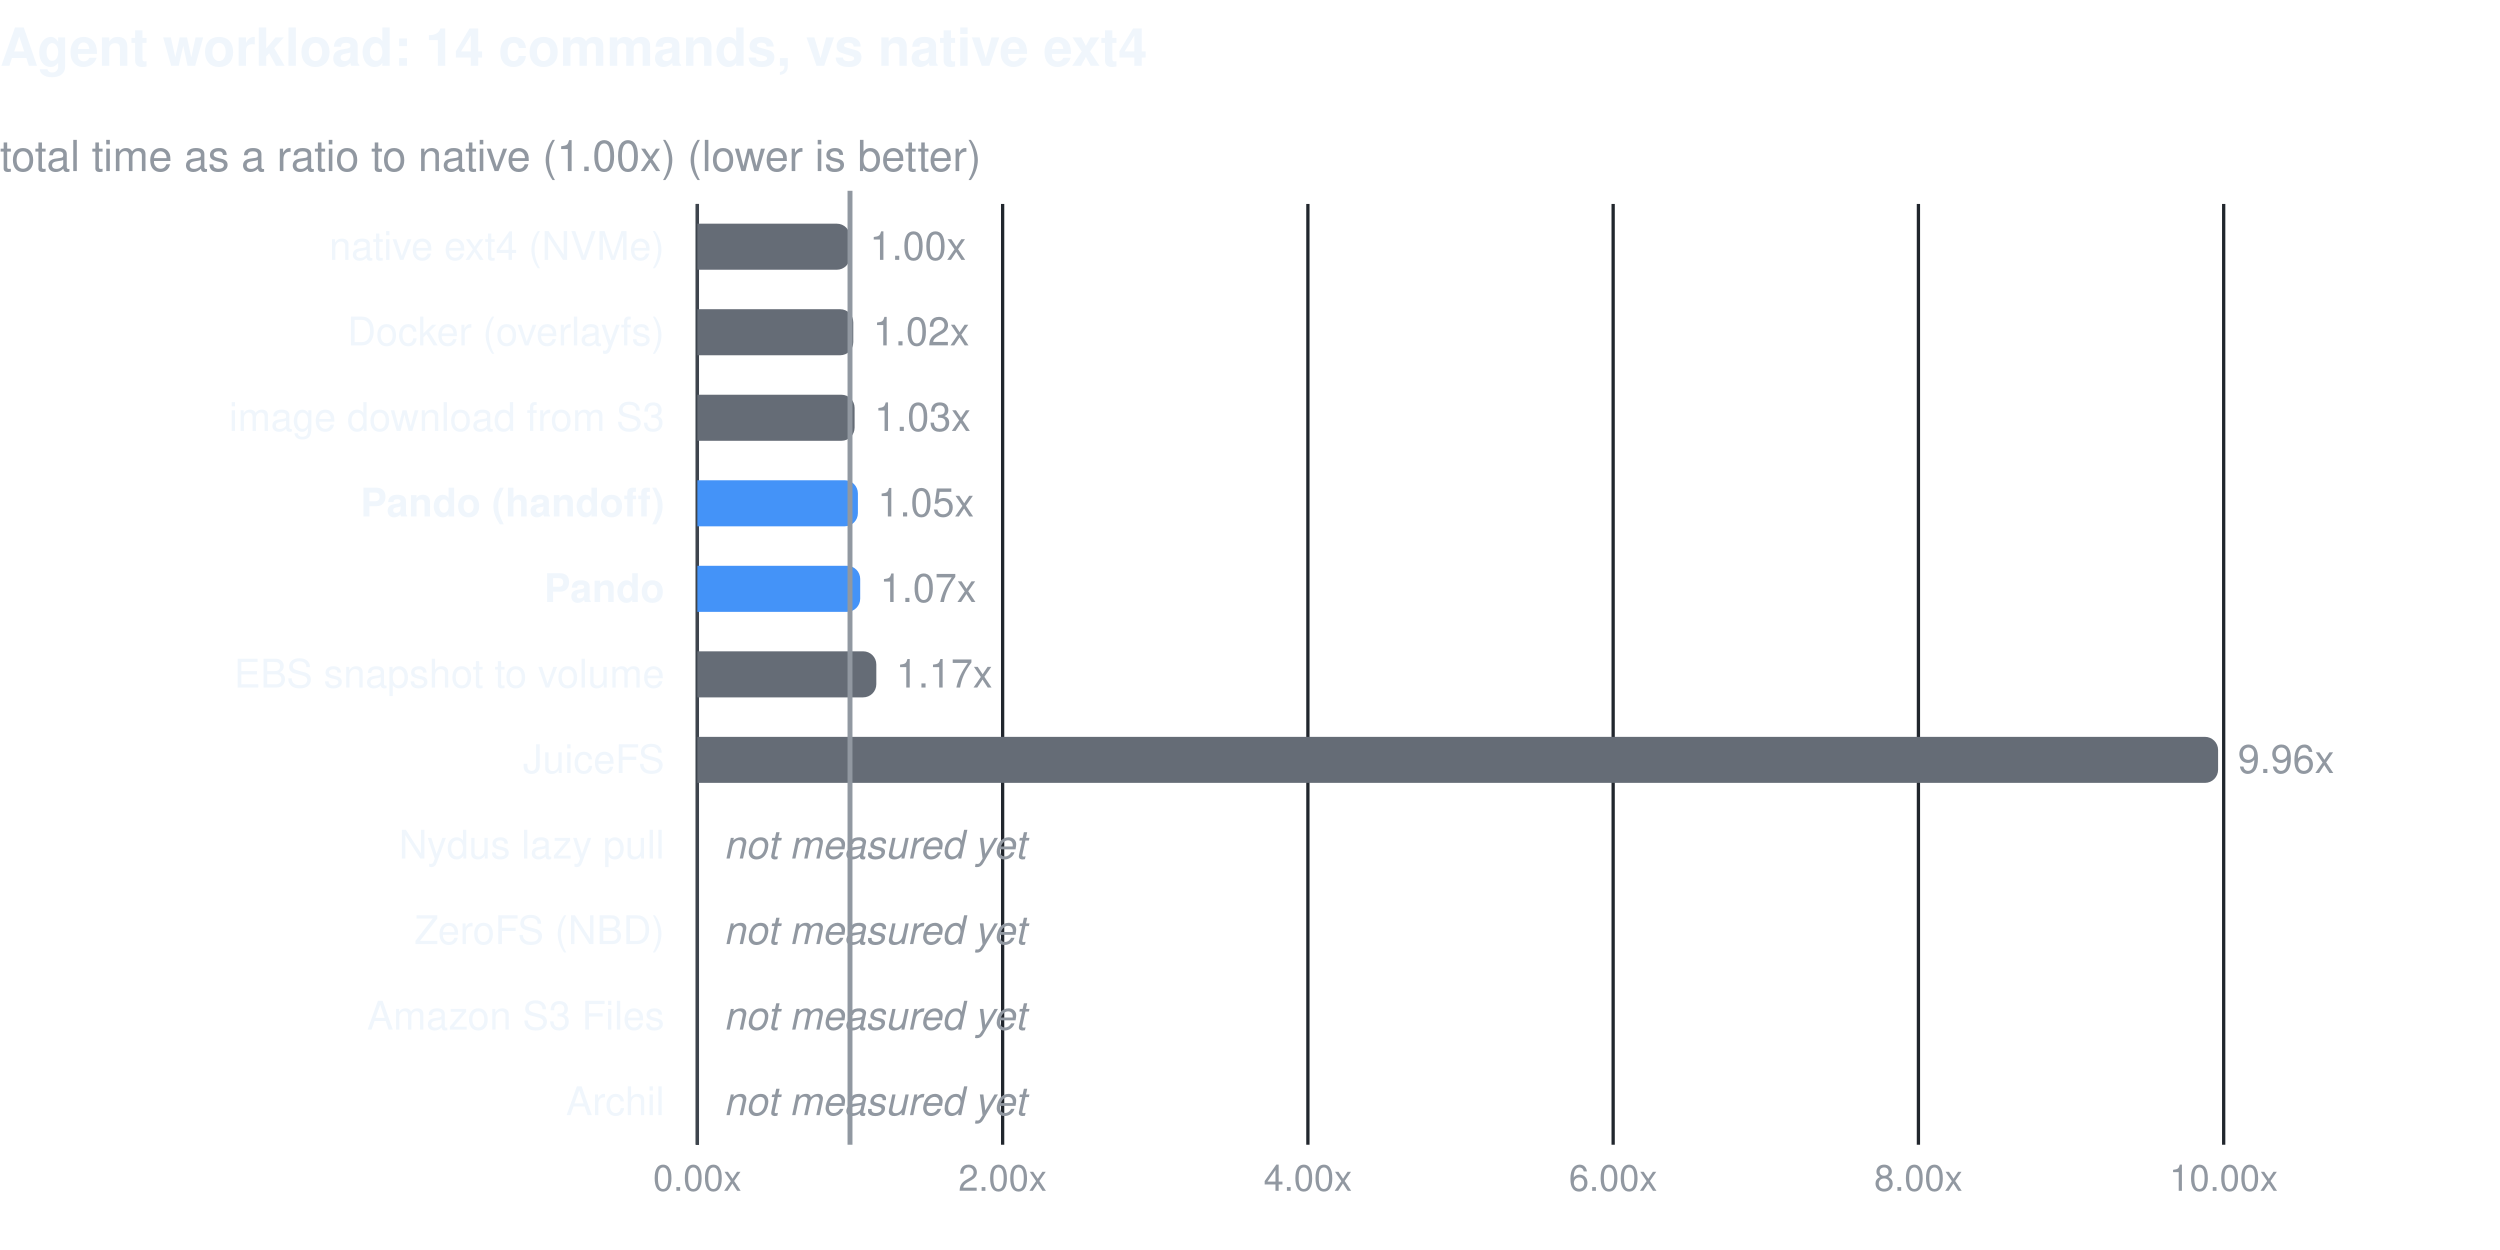
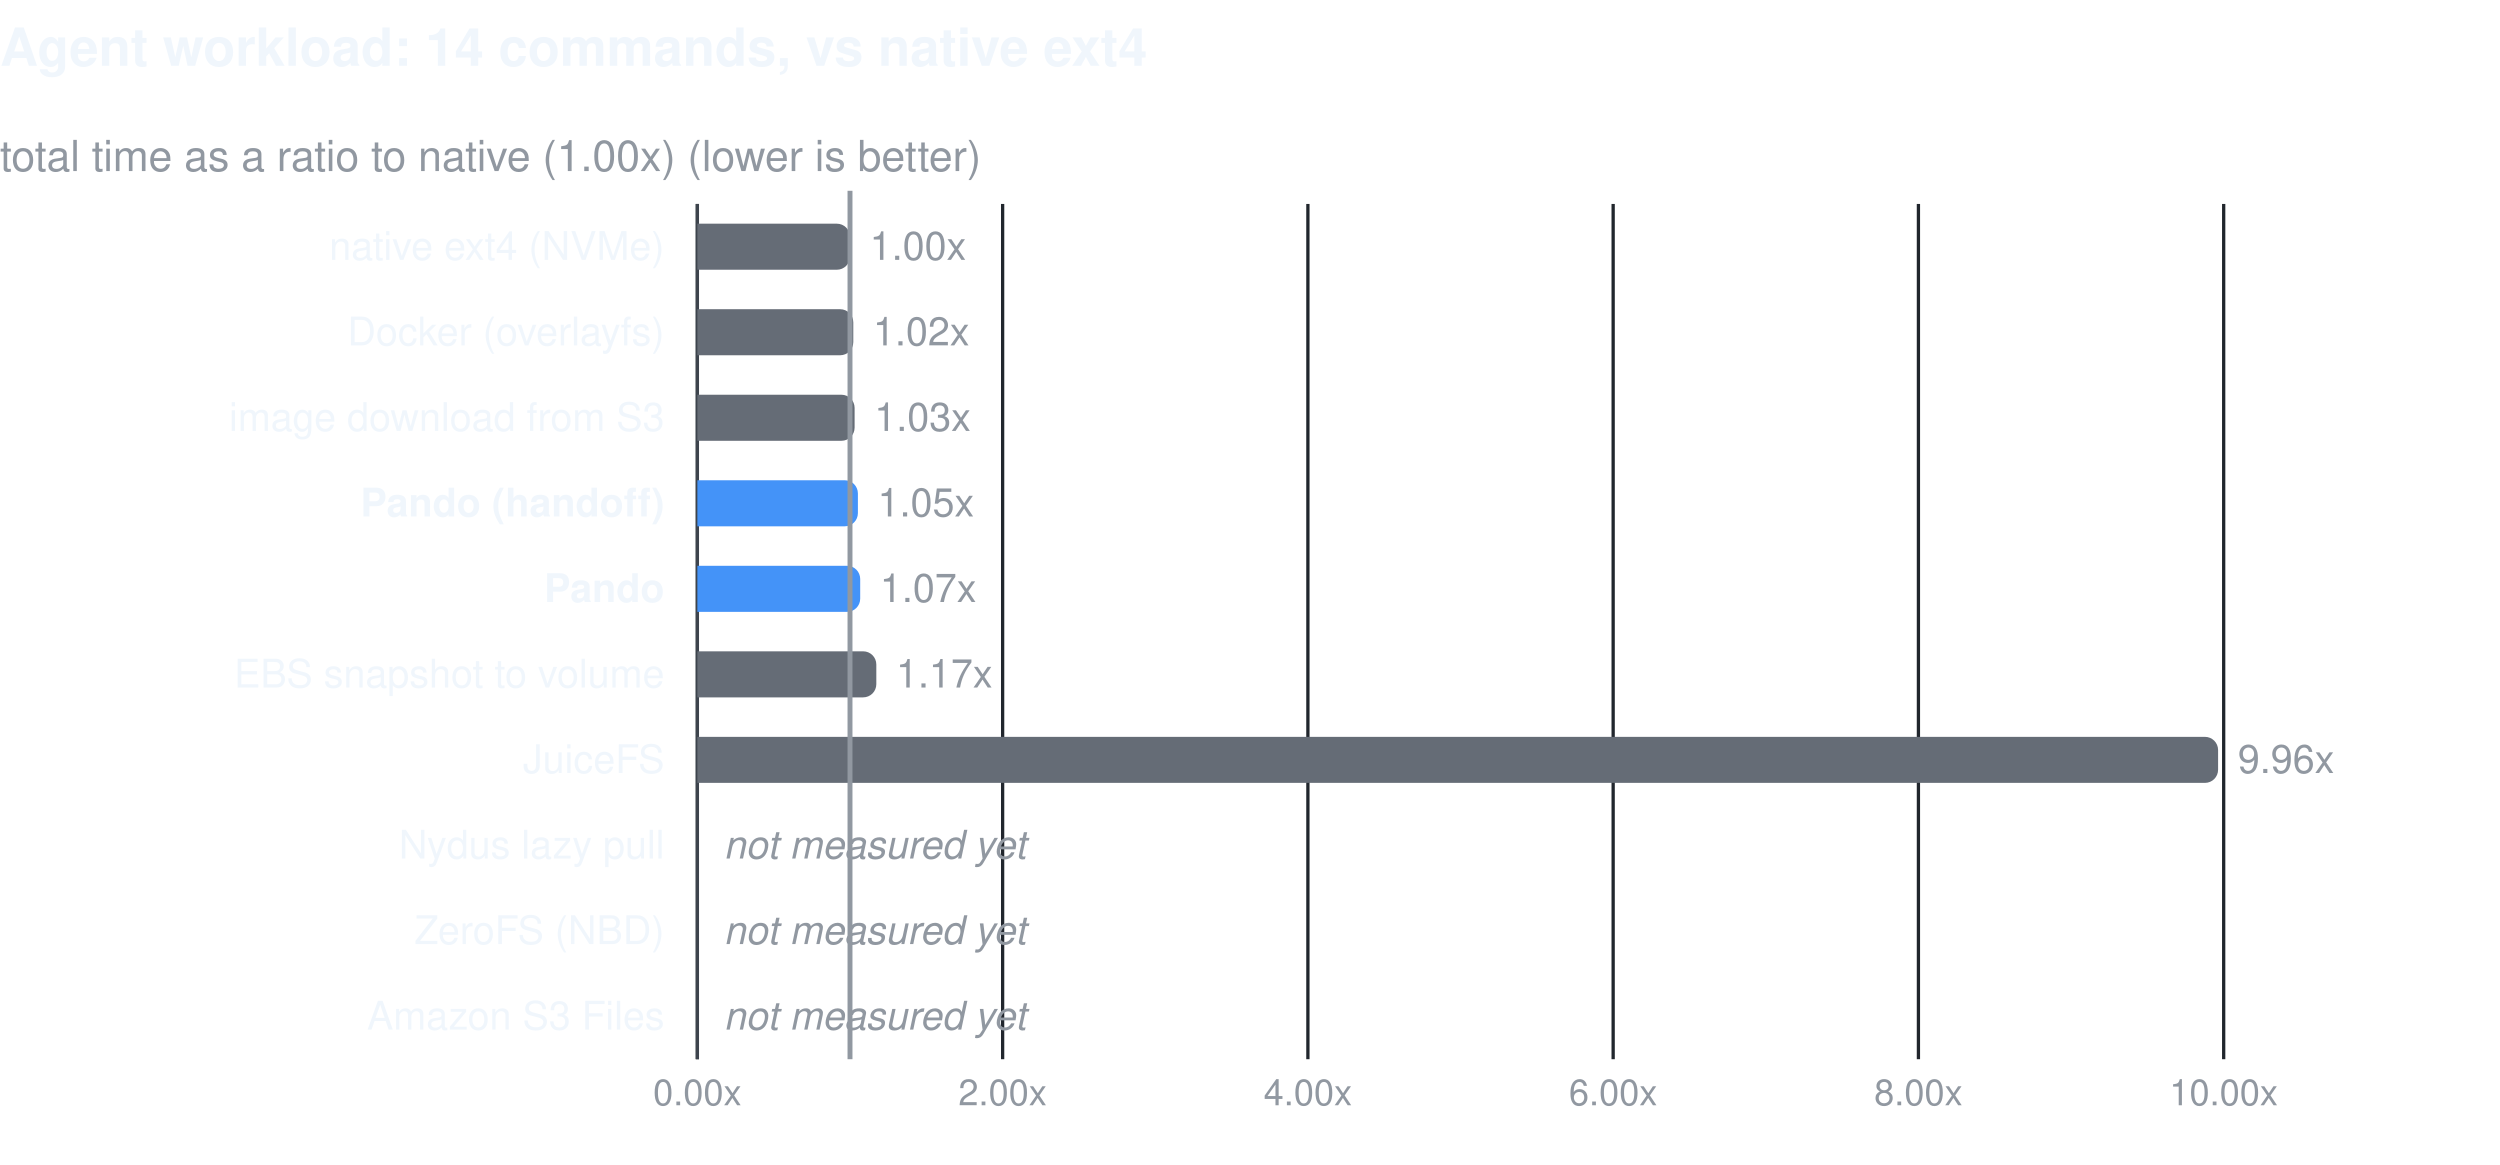
- <svg xmlns="http://www.w3.org/2000/svg" width="760" height="380" viewBox="0 0 760 380" font-family="-apple-system, BlinkMacSystemFont, 'Segoe UI', Helvetica, Arial, sans-serif" role="img">
+ <svg xmlns="http://www.w3.org/2000/svg" width="760" height="354" viewBox="0 0 760 354" font-family="-apple-system, BlinkMacSystemFont, 'Segoe UI', Helvetica, Arial, sans-serif" role="img">
  <text x="0" y="20" font-size="16" font-weight="600" fill="#f0f6fc">Agent workload: 14 commands, vs native ext4</text>
  <text x="0" y="52" font-size="13" fill="#9198a1">total time as a ratio to native (1.00x) (lower is better)</text>
-   <line x1="212.0" y1="62" x2="212.0" y2="348" stroke="#21262d" stroke-width="1" />
-   <text x="212.0" y="362" font-size="11" fill="#9198a1" text-anchor="middle">0.00x</text>
-   <line x1="304.8" y1="62" x2="304.8" y2="348" stroke="#21262d" stroke-width="1" />
-   <text x="304.8" y="362" font-size="11" fill="#9198a1" text-anchor="middle">2.00x</text>
-   <line x1="397.6" y1="62" x2="397.6" y2="348" stroke="#21262d" stroke-width="1" />
-   <text x="397.6" y="362" font-size="11" fill="#9198a1" text-anchor="middle">4.00x</text>
-   <line x1="490.4" y1="62" x2="490.4" y2="348" stroke="#21262d" stroke-width="1" />
-   <text x="490.4" y="362" font-size="11" fill="#9198a1" text-anchor="middle">6.00x</text>
-   <line x1="583.2" y1="62" x2="583.2" y2="348" stroke="#21262d" stroke-width="1" />
-   <text x="583.2" y="362" font-size="11" fill="#9198a1" text-anchor="middle">8.00x</text>
-   <line x1="676.0" y1="62" x2="676.0" y2="348" stroke="#21262d" stroke-width="1" />
-   <text x="676.0" y="362" font-size="11" fill="#9198a1" text-anchor="middle">10.00x</text>
-   <line x1="212" y1="62" x2="212" y2="348" stroke="#3d444d" stroke-width="1" />
+   <line x1="212.0" y1="62" x2="212.0" y2="322" stroke="#21262d" stroke-width="1" />
+   <text x="212.0" y="336" font-size="11" fill="#9198a1" text-anchor="middle">0.00x</text>
+   <line x1="304.8" y1="62" x2="304.8" y2="322" stroke="#21262d" stroke-width="1" />
+   <text x="304.8" y="336" font-size="11" fill="#9198a1" text-anchor="middle">2.00x</text>
+   <line x1="397.6" y1="62" x2="397.6" y2="322" stroke="#21262d" stroke-width="1" />
+   <text x="397.6" y="336" font-size="11" fill="#9198a1" text-anchor="middle">4.00x</text>
+   <line x1="490.4" y1="62" x2="490.4" y2="322" stroke="#21262d" stroke-width="1" />
+   <text x="490.4" y="336" font-size="11" fill="#9198a1" text-anchor="middle">6.00x</text>
+   <line x1="583.2" y1="62" x2="583.2" y2="322" stroke="#21262d" stroke-width="1" />
+   <text x="583.2" y="336" font-size="11" fill="#9198a1" text-anchor="middle">8.00x</text>
+   <line x1="676.0" y1="62" x2="676.0" y2="322" stroke="#21262d" stroke-width="1" />
+   <text x="676.0" y="336" font-size="11" fill="#9198a1" text-anchor="middle">10.00x</text>
+   <line x1="212" y1="62" x2="212" y2="322" stroke="#3d444d" stroke-width="1" />
  <text x="202" y="79.0" font-size="12" fill="#f0f6fc" text-anchor="end">native ext4 (NVMe)</text>
  <path d="M212,68.0 h42.4 a4,4 0 0 1 4,4 v6 a4,4 0 0 1 -4,4 h-42.4 z" fill="#656c76" />
  <text x="264.4" y="79.0" font-size="12" fill="#9198a1">1.00x</text>
  <text x="202" y="105.0" font-size="12" fill="#f0f6fc" text-anchor="end">Docker (overlayfs)</text>
  <path d="M212,94.0 h43.4 a4,4 0 0 1 4,4 v6 a4,4 0 0 1 -4,4 h-43.4 z" fill="#656c76" />
  <text x="265.4" y="105.0" font-size="12" fill="#9198a1">1.02x</text>
  <text x="202" y="131.0" font-size="12" fill="#f0f6fc" text-anchor="end">image download from S3</text>
  <path d="M212,120.0 h43.8 a4,4 0 0 1 4,4 v6 a4,4 0 0 1 -4,4 h-43.8 z" fill="#656c76" />
  <text x="265.8" y="131.0" font-size="12" fill="#9198a1">1.03x</text>
  <text x="202" y="157.0" font-size="12" fill="#f0f6fc" text-anchor="end" font-weight="600">Pando (handoff)</text>
  <path d="M212,146.0 h44.8 a4,4 0 0 1 4,4 v6 a4,4 0 0 1 -4,4 h-44.8 z" fill="#4493f8" />
  <text x="266.8" y="157.0" font-size="12" fill="#9198a1">1.05x</text>
  <text x="202" y="183.0" font-size="12" fill="#f0f6fc" text-anchor="end" font-weight="600">Pando</text>
  <path d="M212,172.0 h45.5 a4,4 0 0 1 4,4 v6 a4,4 0 0 1 -4,4 h-45.5 z" fill="#4493f8" />
  <text x="267.5" y="183.0" font-size="12" fill="#9198a1">1.07x</text>
  <text x="202" y="209.0" font-size="12" fill="#f0f6fc" text-anchor="end">EBS snapshot to volume</text>
  <path d="M212,198.0 h50.4 a4,4 0 0 1 4,4 v6 a4,4 0 0 1 -4,4 h-50.4 z" fill="#656c76" />
  <text x="272.4" y="209.0" font-size="12" fill="#9198a1">1.17x</text>
  <text x="202" y="235.0" font-size="12" fill="#f0f6fc" text-anchor="end">JuiceFS</text>
  <path d="M212,224.0 h458.3 a4,4 0 0 1 4,4 v6 a4,4 0 0 1 -4,4 h-458.3 z" fill="#656c76" />
  <text x="680.3" y="235.0" font-size="12" fill="#9198a1">9.96x</text>
  <text x="202" y="261.0" font-size="12" fill="#f0f6fc" text-anchor="end">Nydus lazy pull</text>
  <text x="220" y="261.0" font-size="12" font-style="italic" fill="#9198a1">not measured yet</text>
  <text x="202" y="287.0" font-size="12" fill="#f0f6fc" text-anchor="end">ZeroFS (NBD)</text>
  <text x="220" y="287.0" font-size="12" font-style="italic" fill="#9198a1">not measured yet</text>
  <text x="202" y="313.0" font-size="12" fill="#f0f6fc" text-anchor="end">Amazon S3 Files</text>
  <text x="220" y="313.0" font-size="12" font-style="italic" fill="#9198a1">not measured yet</text>
-   <text x="202" y="339.0" font-size="12" fill="#f0f6fc" text-anchor="end">Archil</text>
-   <text x="220" y="339.0" font-size="12" font-style="italic" fill="#9198a1">not measured yet</text>
-   <line x1="258.4" y1="58" x2="258.4" y2="348" stroke="#9198a1" stroke-width="1.5" />
+   <line x1="258.4" y1="58" x2="258.4" y2="322" stroke="#9198a1" stroke-width="1.5" />
</svg>
